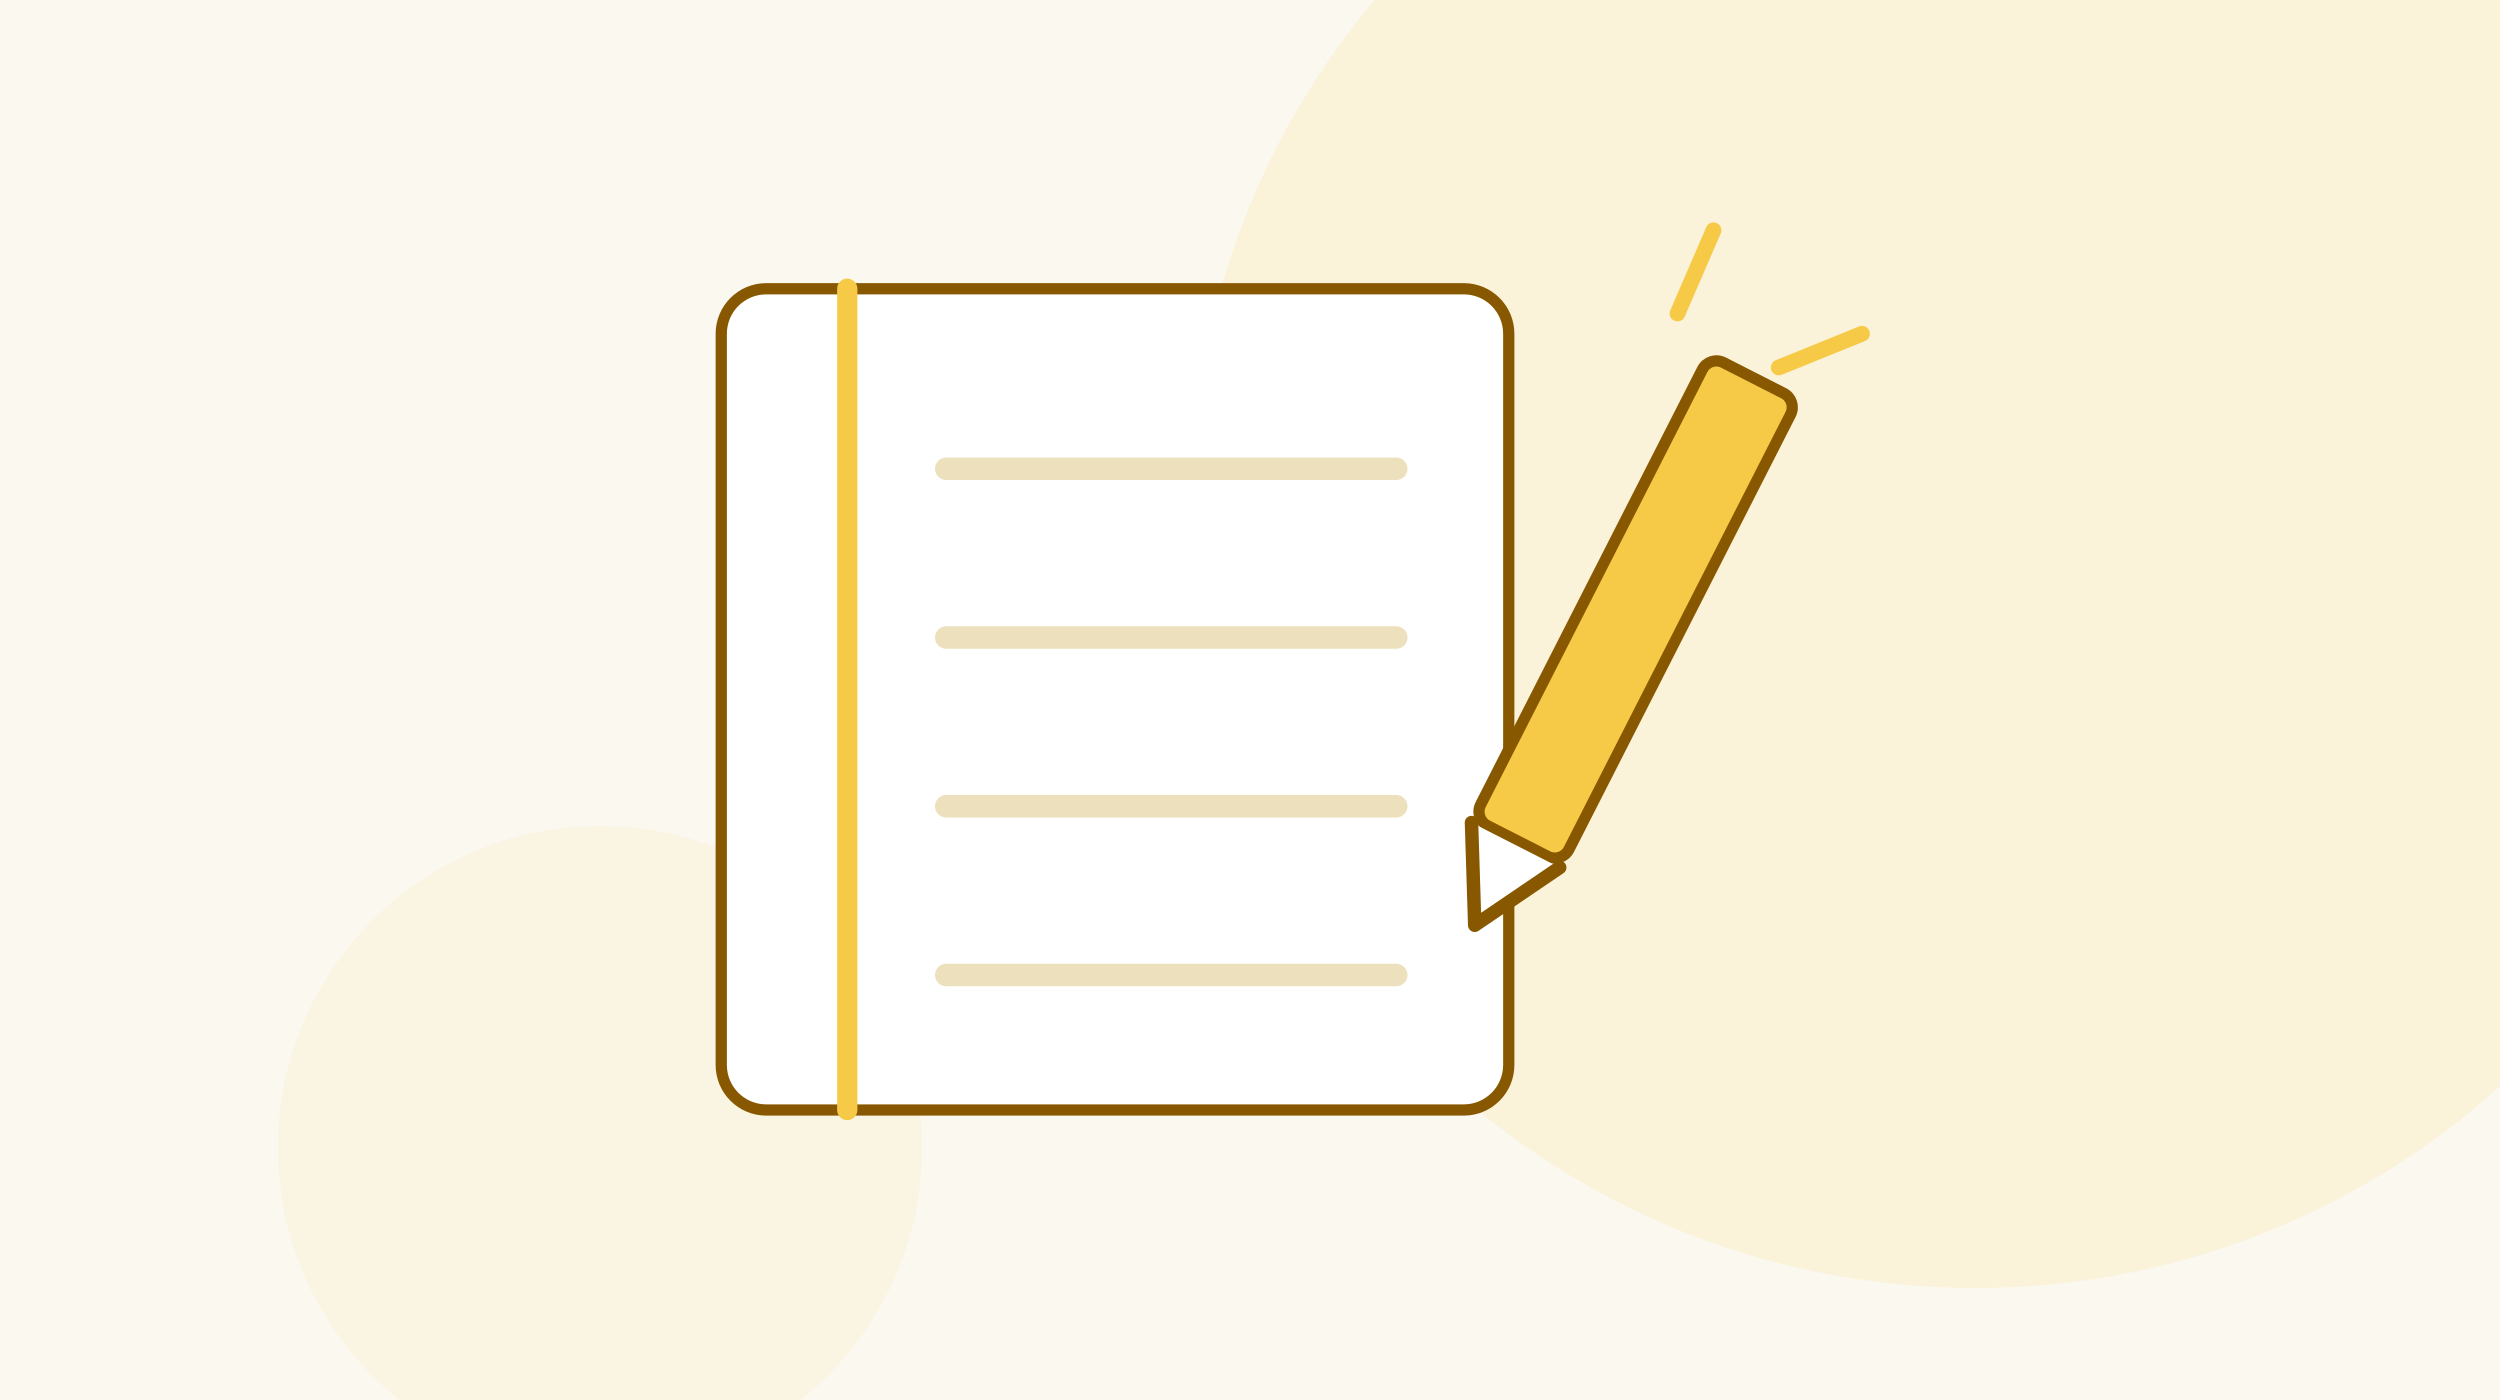
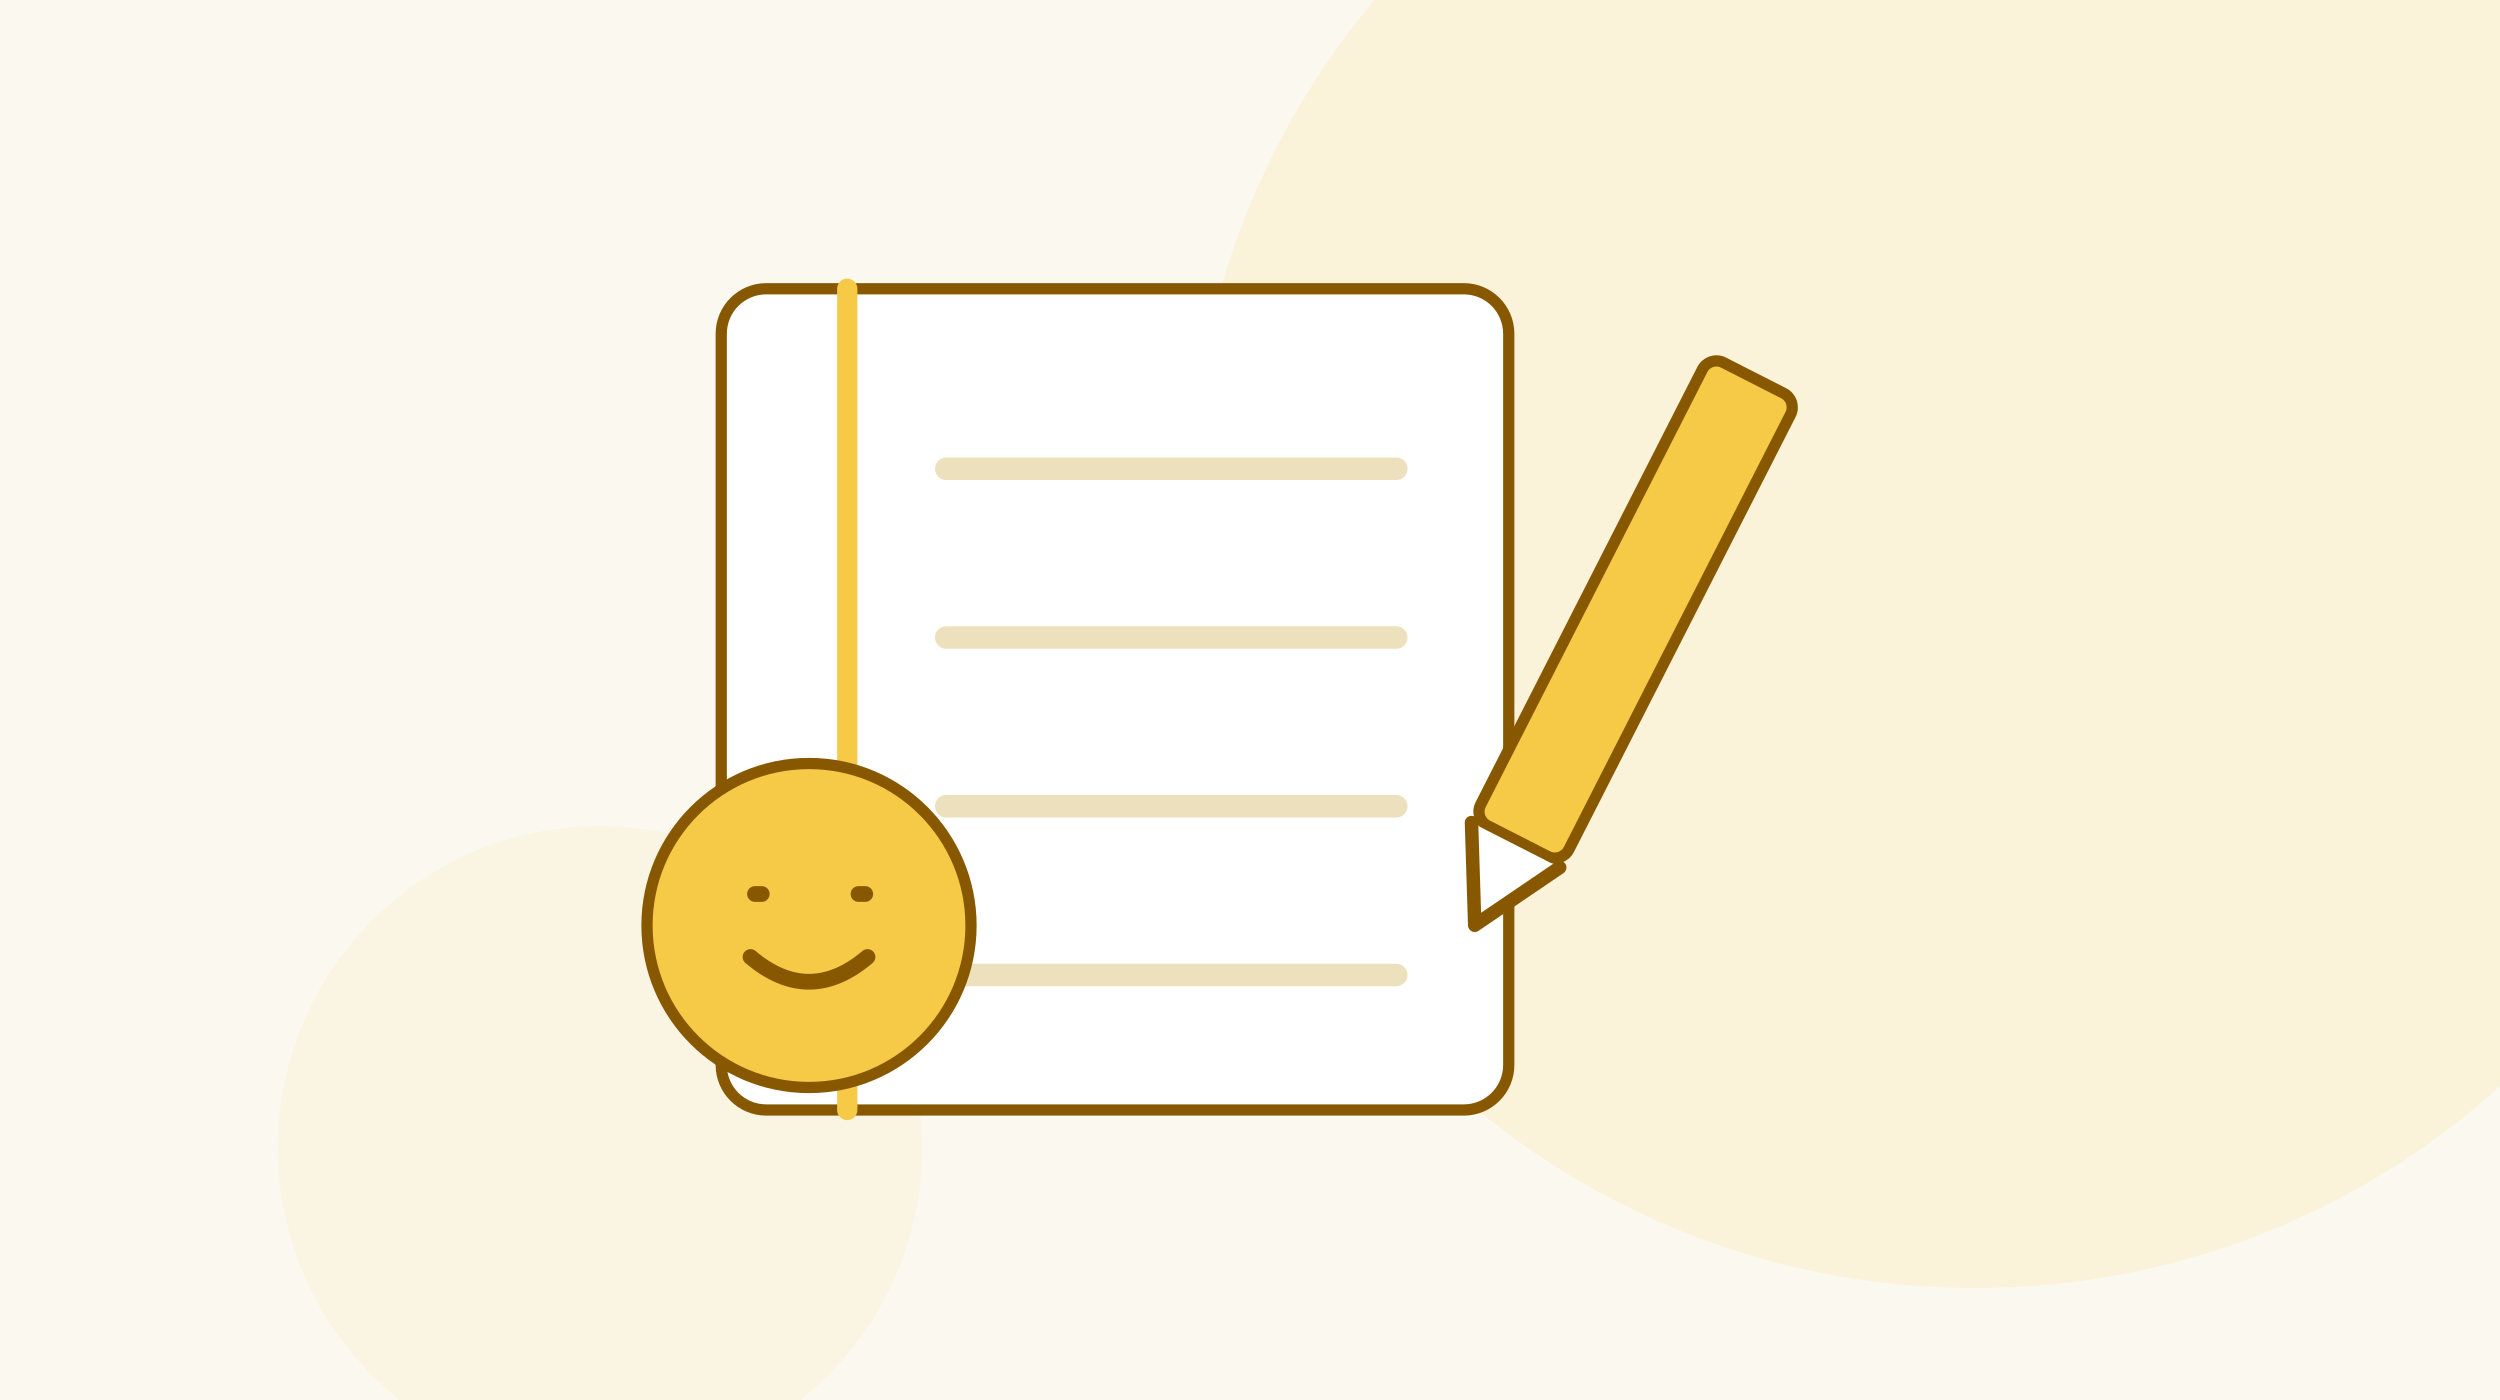
<svg xmlns="http://www.w3.org/2000/svg" viewBox="0 0 1000 560" width="1000" height="560" role="img">
  <rect width="1000" height="560" fill="#fbf8f0" />
  <circle cx="790.0" cy="201.6" r="313.6" fill="#f6c947" opacity=".13" />
  <circle cx="240.0" cy="459.2" r="128.8" fill="#f6c947" opacity=".08" />
  <g transform="translate(500 282) scale(0.9)">
    <rect x="-235" y="-185" width="350" height="365" rx="20" fill="white" stroke="#885800" stroke-width="5" />
    <path d="M -179 -185 V 180" fill="none" stroke="#f6c947" stroke-width="9" stroke-linecap="round" stroke-linejoin="round" />
    <path d="M -135 -105 H 65" fill="none" stroke="#ede0bc" stroke-width="10" stroke-linecap="round" stroke-linejoin="round" />
    <path d="M -135 -30 H 65" fill="none" stroke="#ede0bc" stroke-width="10" stroke-linecap="round" stroke-linejoin="round" />
    <path d="M -135 45 H 65" fill="none" stroke="#ede0bc" stroke-width="10" stroke-linecap="round" stroke-linejoin="round" />
    <path d="M -135 120 H 65" fill="none" stroke="#ede0bc" stroke-width="10" stroke-linecap="round" stroke-linejoin="round" />
    <g transform="translate(168,-38) rotate(27)">
      <rect x="-21" y="-121" width="44" height="231" rx="7" fill="#f6c947" stroke="#885800" stroke-width="5" />
      <path d="M -21 112 l 22 40 22 -40" fill="white" stroke="#885800" stroke-width="6" stroke-linecap="round" stroke-linejoin="round" />
    </g>
-     <path d="M 190 -174 l 16 -37 M 235 -150 l 37 -15" fill="none" stroke="#f6c947" stroke-width="7" stroke-linecap="round" stroke-linejoin="round" />
+     <circle cx="-196" cy="98" r="72" fill="#f6c947" stroke="#885800" stroke-width="5" />
+     <path d="M -220 84 h 3 M -174 84 h 3 M -222 112 q 26 22 52 0" fill="none" stroke="#885800" stroke-width="7" stroke-linecap="round" stroke-linejoin="round" />
  </g>
</svg>
